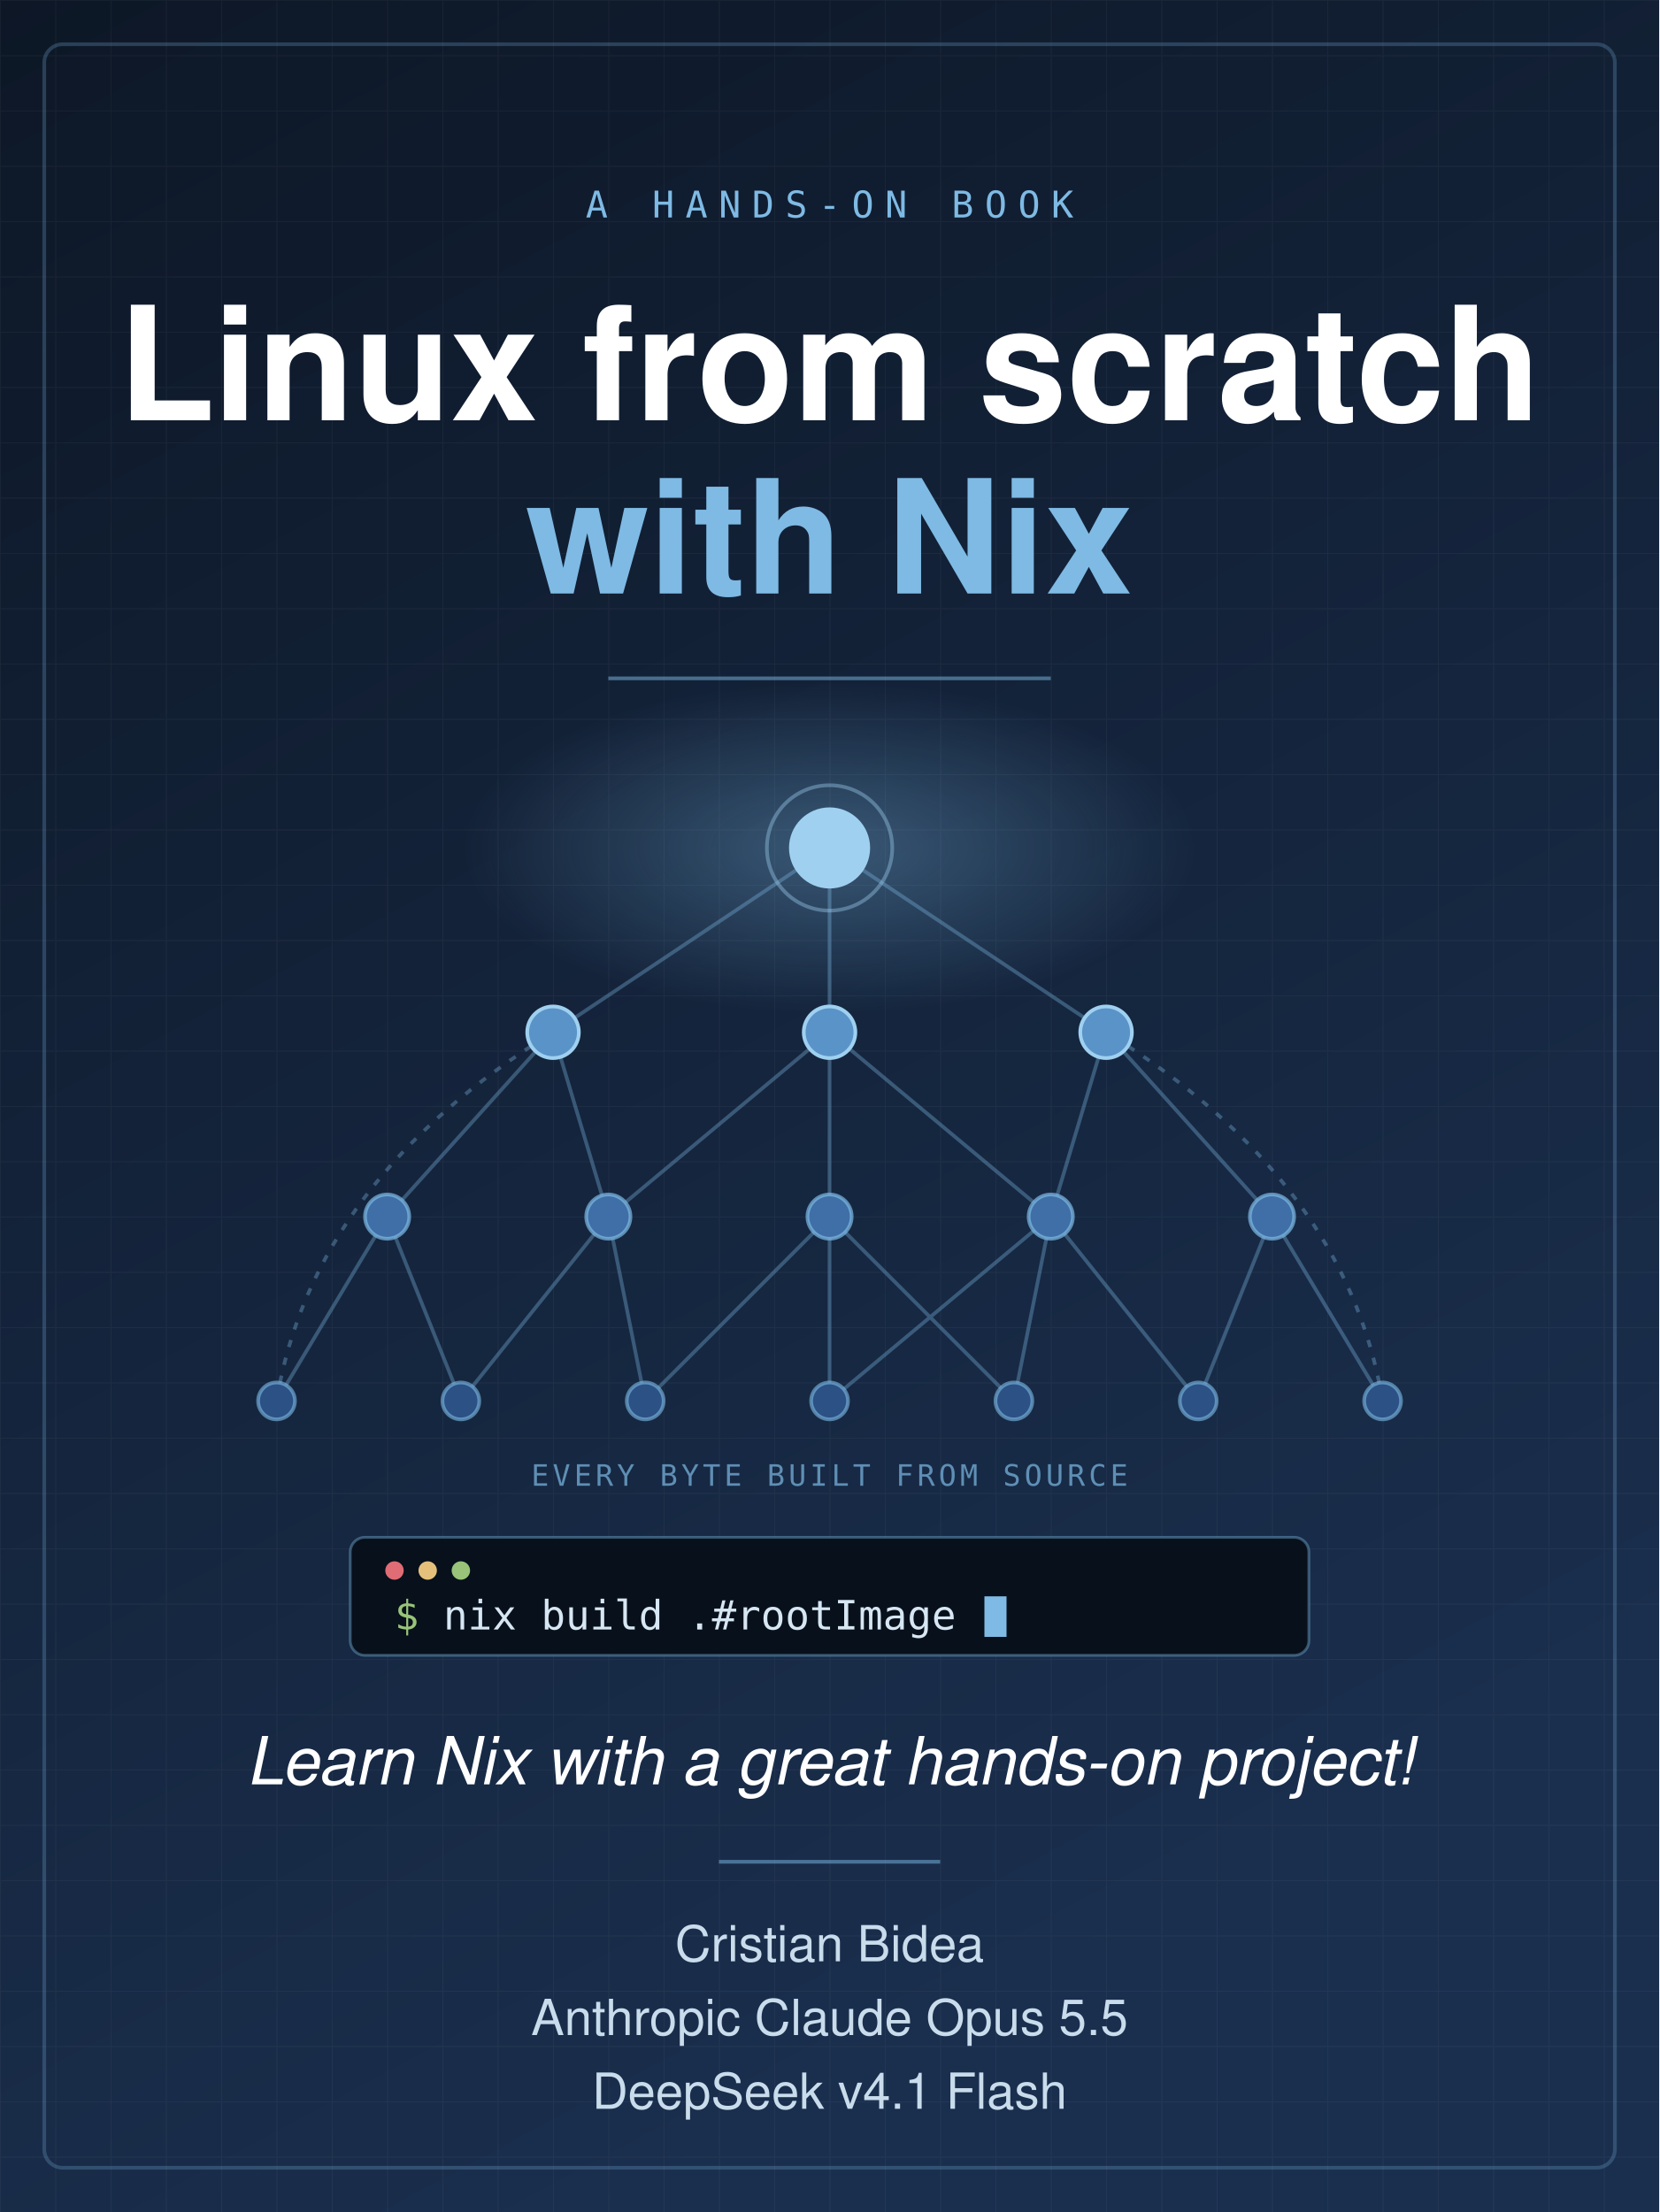
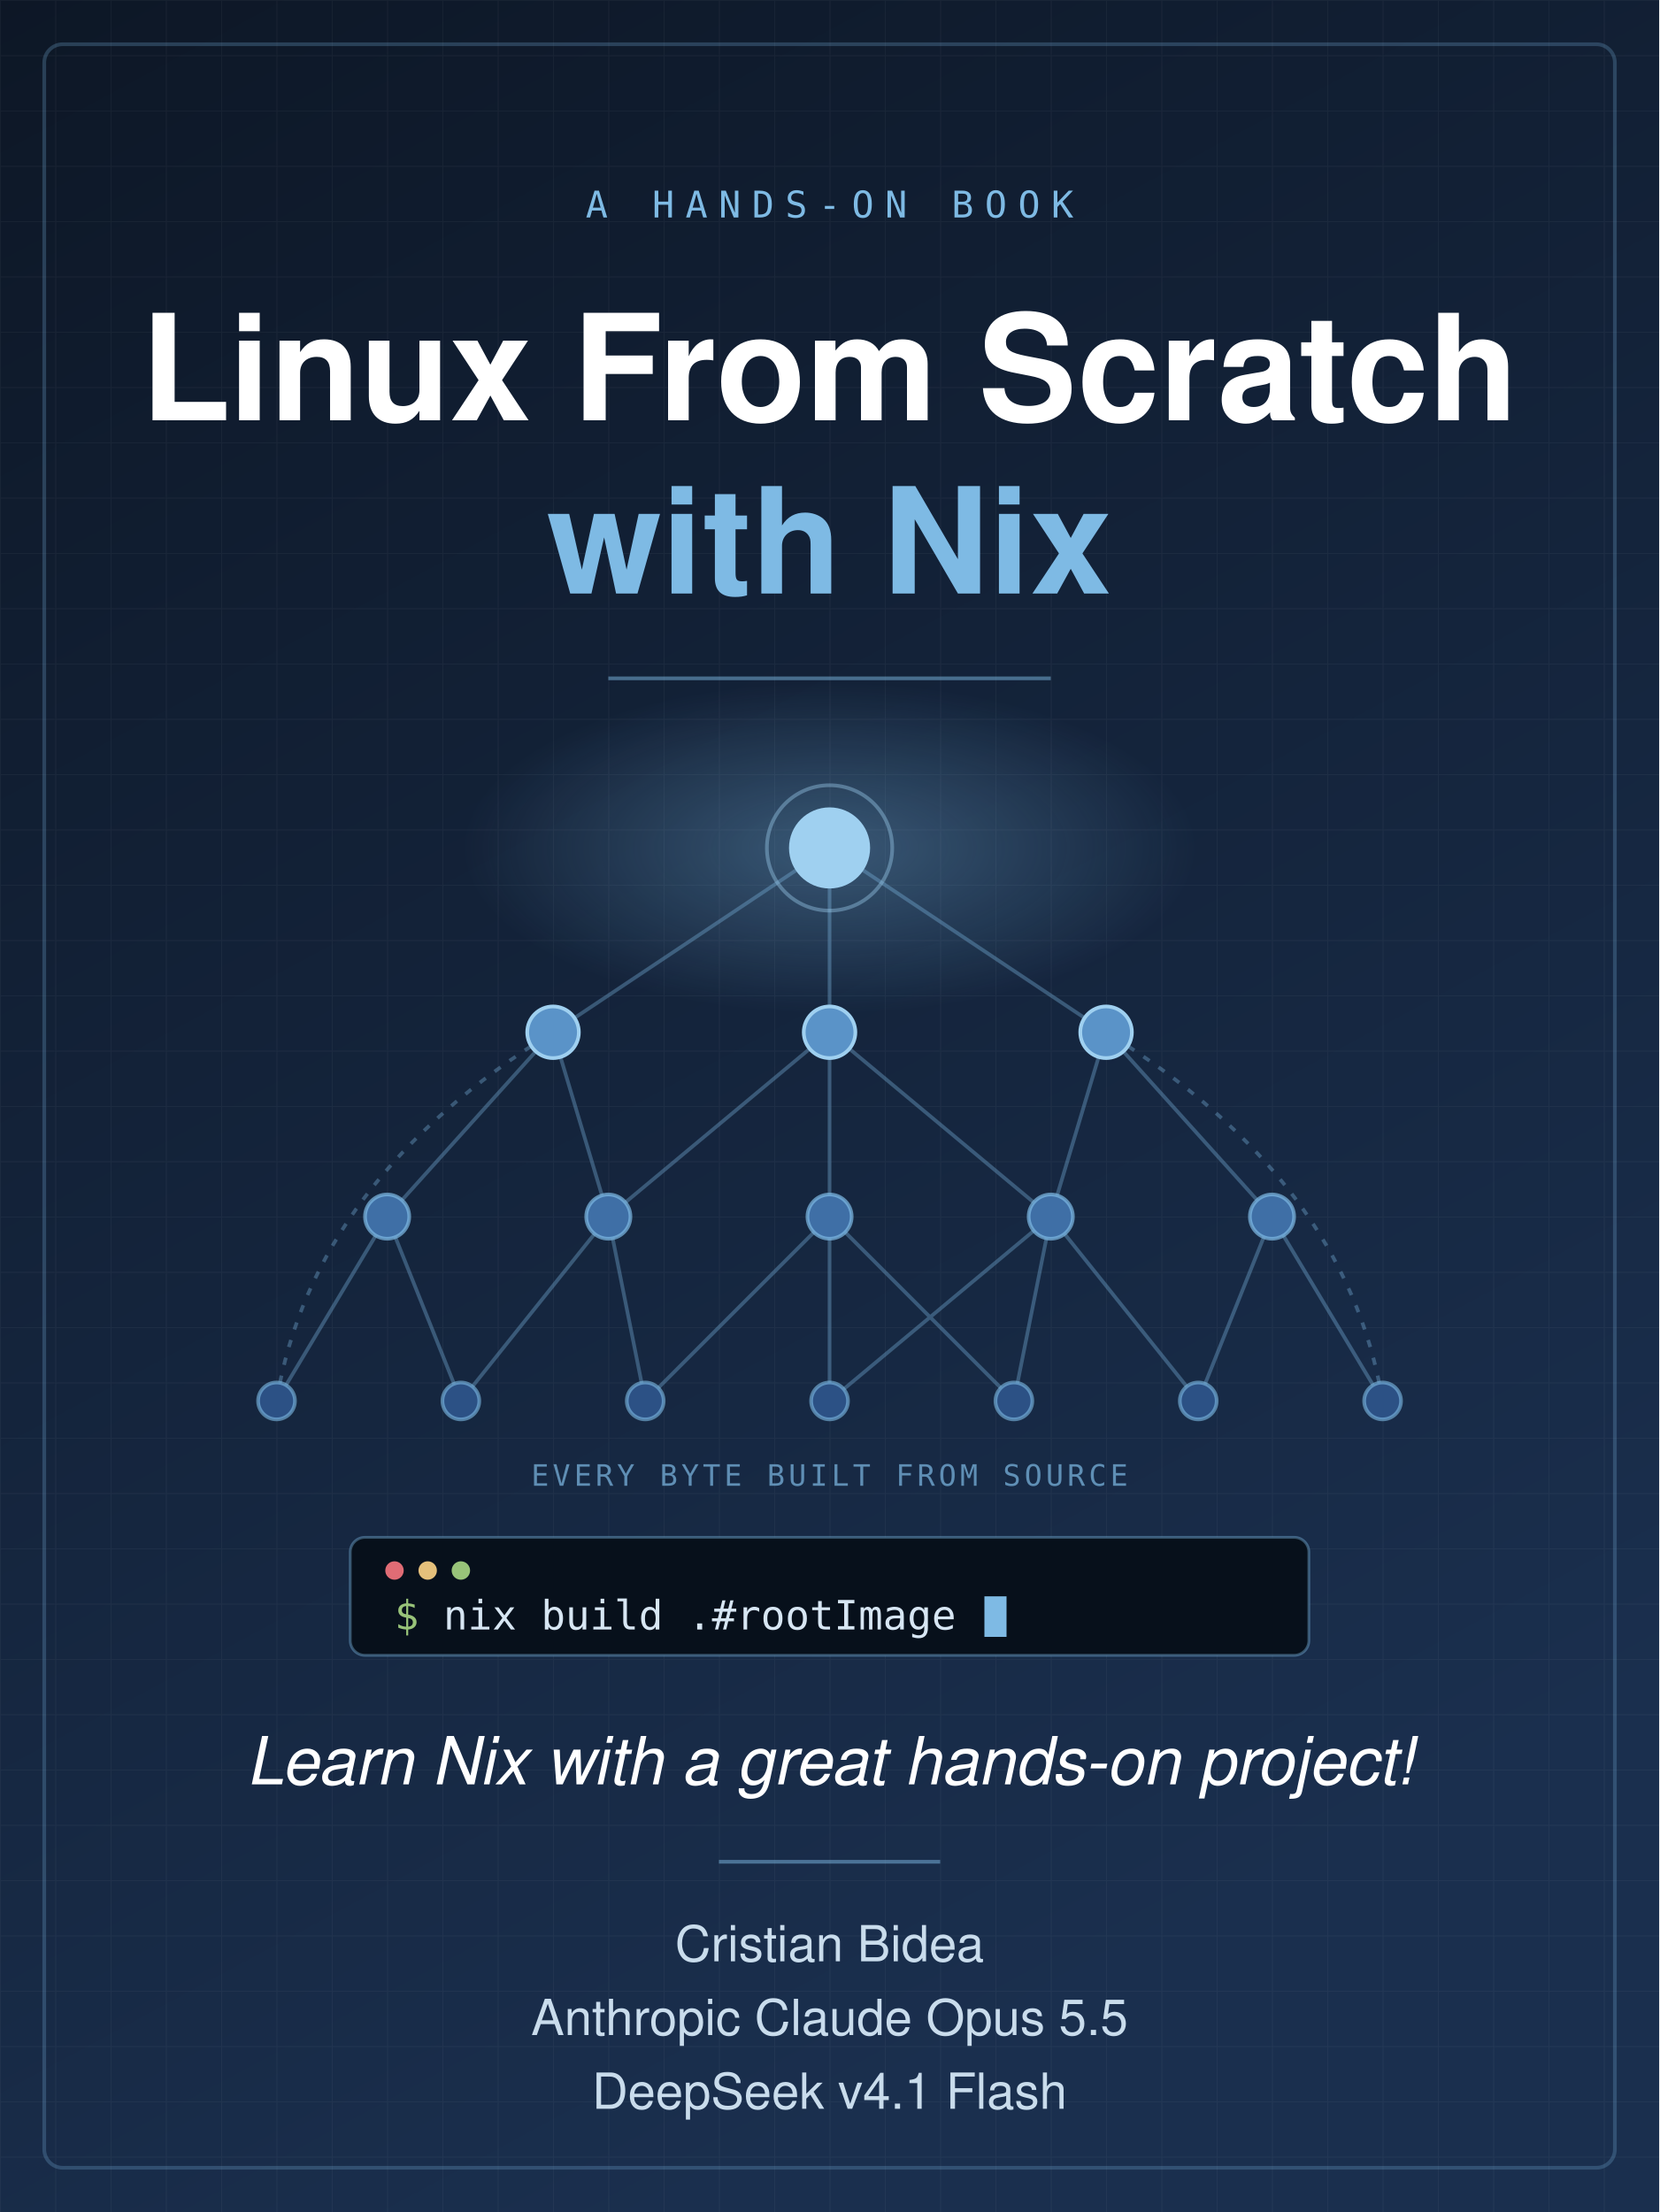
<svg xmlns="http://www.w3.org/2000/svg" viewBox="0 0 900 1200" width="900" height="1200" role="img" aria-labelledby="t d">
  <defs>
    <linearGradient id="bg" x1="0" y1="0" x2="0.4" y2="1">
      <stop offset="0" stop-color="#0d1726" />
      <stop offset="1" stop-color="#1a2f4e" />
    </linearGradient>
    <pattern id="grid" width="30" height="30" patternUnits="userSpaceOnUse">
      <path d="M30 0H0V30" fill="none" stroke="#ffffff" stroke-opacity="0.04" stroke-width="1" />
    </pattern>
    <radialGradient id="glow" cx="0.5" cy="0.5" r="0.5">
      <stop offset="0" stop-color="#7ebae4" stop-opacity="0.35" />
      <stop offset="1" stop-color="#7ebae4" stop-opacity="0" />
    </radialGradient>
  </defs>
  <rect width="900" height="1200" fill="url(#bg)" />
  <rect width="900" height="1200" fill="url(#grid)" />
  <rect x="24" y="24" width="852" height="1152" rx="10" fill="none" stroke="#7ebae4" stroke-opacity="0.25" stroke-width="2" />
  <text x="450" y="118" text-anchor="middle" font-family="Menlo, Consolas, 'DejaVu Sans Mono', monospace" font-size="20" letter-spacing="6" fill="#7ebae4">A HANDS-ON BOOK</text>
-   <text x="450" y="228" text-anchor="middle" font-family="'Helvetica Neue', Helvetica, Arial, sans-serif" font-size="86" font-weight="700" fill="#ffffff">Linux from scratch</text>
-   <text x="450" y="322" text-anchor="middle" font-family="'Helvetica Neue', Helvetica, Arial, sans-serif" font-size="86" font-weight="700" fill="#7ebae4">with Nix</text>
+   <text x="450" y="228" text-anchor="middle" font-family="'Helvetica Neue', Helvetica, Arial, sans-serif" font-size="80" font-weight="700" fill="#ffffff">Linux From Scratch</text>
+   <text x="450" y="322" text-anchor="middle" font-family="'Helvetica Neue', Helvetica, Arial, sans-serif" font-size="80" font-weight="700" fill="#7ebae4">with Nix</text>
  <line x1="330" y1="368" x2="570" y2="368" stroke="#7ebae4" stroke-opacity="0.5" stroke-width="2" />
  <ellipse cx="450" cy="460" rx="200" ry="90" fill="url(#glow)" />
  <g stroke="#7ebae4" stroke-opacity="0.35" stroke-width="2" fill="none">
    <path d="M150 760L210 660M250 760L210 660M250 760L330 660M350 760L330 660M350 760L450 660M450 760L450 660M450 760L570 660M550 760L450 660M550 760L570 660M650 760L570 660M650 760L690 660M750 760L690 660" />
    <path d="M210 660L300 560M330 660L300 560M330 660L450 560M450 660L450 560M570 660L450 560M570 660L600 560M690 660L600 560" />
    <path d="M300 560L450 460M450 560L450 460M600 560L450 460" />
    <path d="M150 760Q170 640 300 560M750 760Q730 640 600 560" stroke-dasharray="4 6" />
  </g>
  <g fill="#2c5185" stroke="#7ebae4" stroke-opacity="0.6" stroke-width="2">
    <circle cx="150" cy="760" r="10" />
    <circle cx="250" cy="760" r="10" />
    <circle cx="350" cy="760" r="10" />
    <circle cx="450" cy="760" r="10" />
    <circle cx="550" cy="760" r="10" />
    <circle cx="650" cy="760" r="10" />
    <circle cx="750" cy="760" r="10" />
  </g>
  <g fill="#3f6fa6" stroke="#7ebae4" stroke-opacity="0.7" stroke-width="2">
    <circle cx="210" cy="660" r="12" />
    <circle cx="330" cy="660" r="12" />
    <circle cx="450" cy="660" r="12" />
    <circle cx="570" cy="660" r="12" />
    <circle cx="690" cy="660" r="12" />
  </g>
  <g fill="#5a93c8" stroke="#9fd0f0" stroke-width="2">
    <circle cx="300" cy="560" r="14" />
    <circle cx="450" cy="560" r="14" />
    <circle cx="600" cy="560" r="14" />
  </g>
  <circle cx="450" cy="460" r="34" fill="none" stroke="#9fd0f0" stroke-opacity="0.4" stroke-width="2" />
  <circle cx="450" cy="460" r="22" fill="#9fd0f0" />
  <text x="450" y="806" text-anchor="middle" font-family="Menlo, Consolas, 'DejaVu Sans Mono', monospace" font-size="16" letter-spacing="2" fill="#7ebae4" fill-opacity="0.7">EVERY BYTE BUILT FROM SOURCE</text>
  <rect x="190" y="834" width="520" height="64" rx="8" fill="#07101b" stroke="#7ebae4" stroke-opacity="0.4" stroke-width="1.5" />
  <circle cx="214" cy="852" r="5" fill="#e06c75" />
  <circle cx="232" cy="852" r="5" fill="#e5c07b" />
  <circle cx="250" cy="852" r="5" fill="#98c379" />
  <text x="214" y="884" font-family="Menlo, Consolas, 'DejaVu Sans Mono', monospace" font-size="22" fill="#d7e6f3">
    <tspan fill="#98c379">$</tspan> nix build .#rootImage</text>
  <rect x="534" y="866" width="12" height="22" fill="#7ebae4" />
  <text x="450" y="968" text-anchor="middle" font-family="'Helvetica Neue', Helvetica, Arial, sans-serif" font-size="36" font-style="italic" fill="#ffffff">Learn Nix with a great hands-on project!</text>
  <line x1="390" y1="1010" x2="510" y2="1010" stroke="#7ebae4" stroke-opacity="0.5" stroke-width="2" />
  <g text-anchor="middle" font-family="'Helvetica Neue', Helvetica, Arial, sans-serif" font-size="27" fill="#c9dcec">
    <text x="450" y="1064">Cristian Bidea</text>
    <text x="450" y="1104">Anthropic Claude Opus 5.5</text>
    <text x="450" y="1144">DeepSeek v4.1 Flash</text>
  </g>
</svg>
